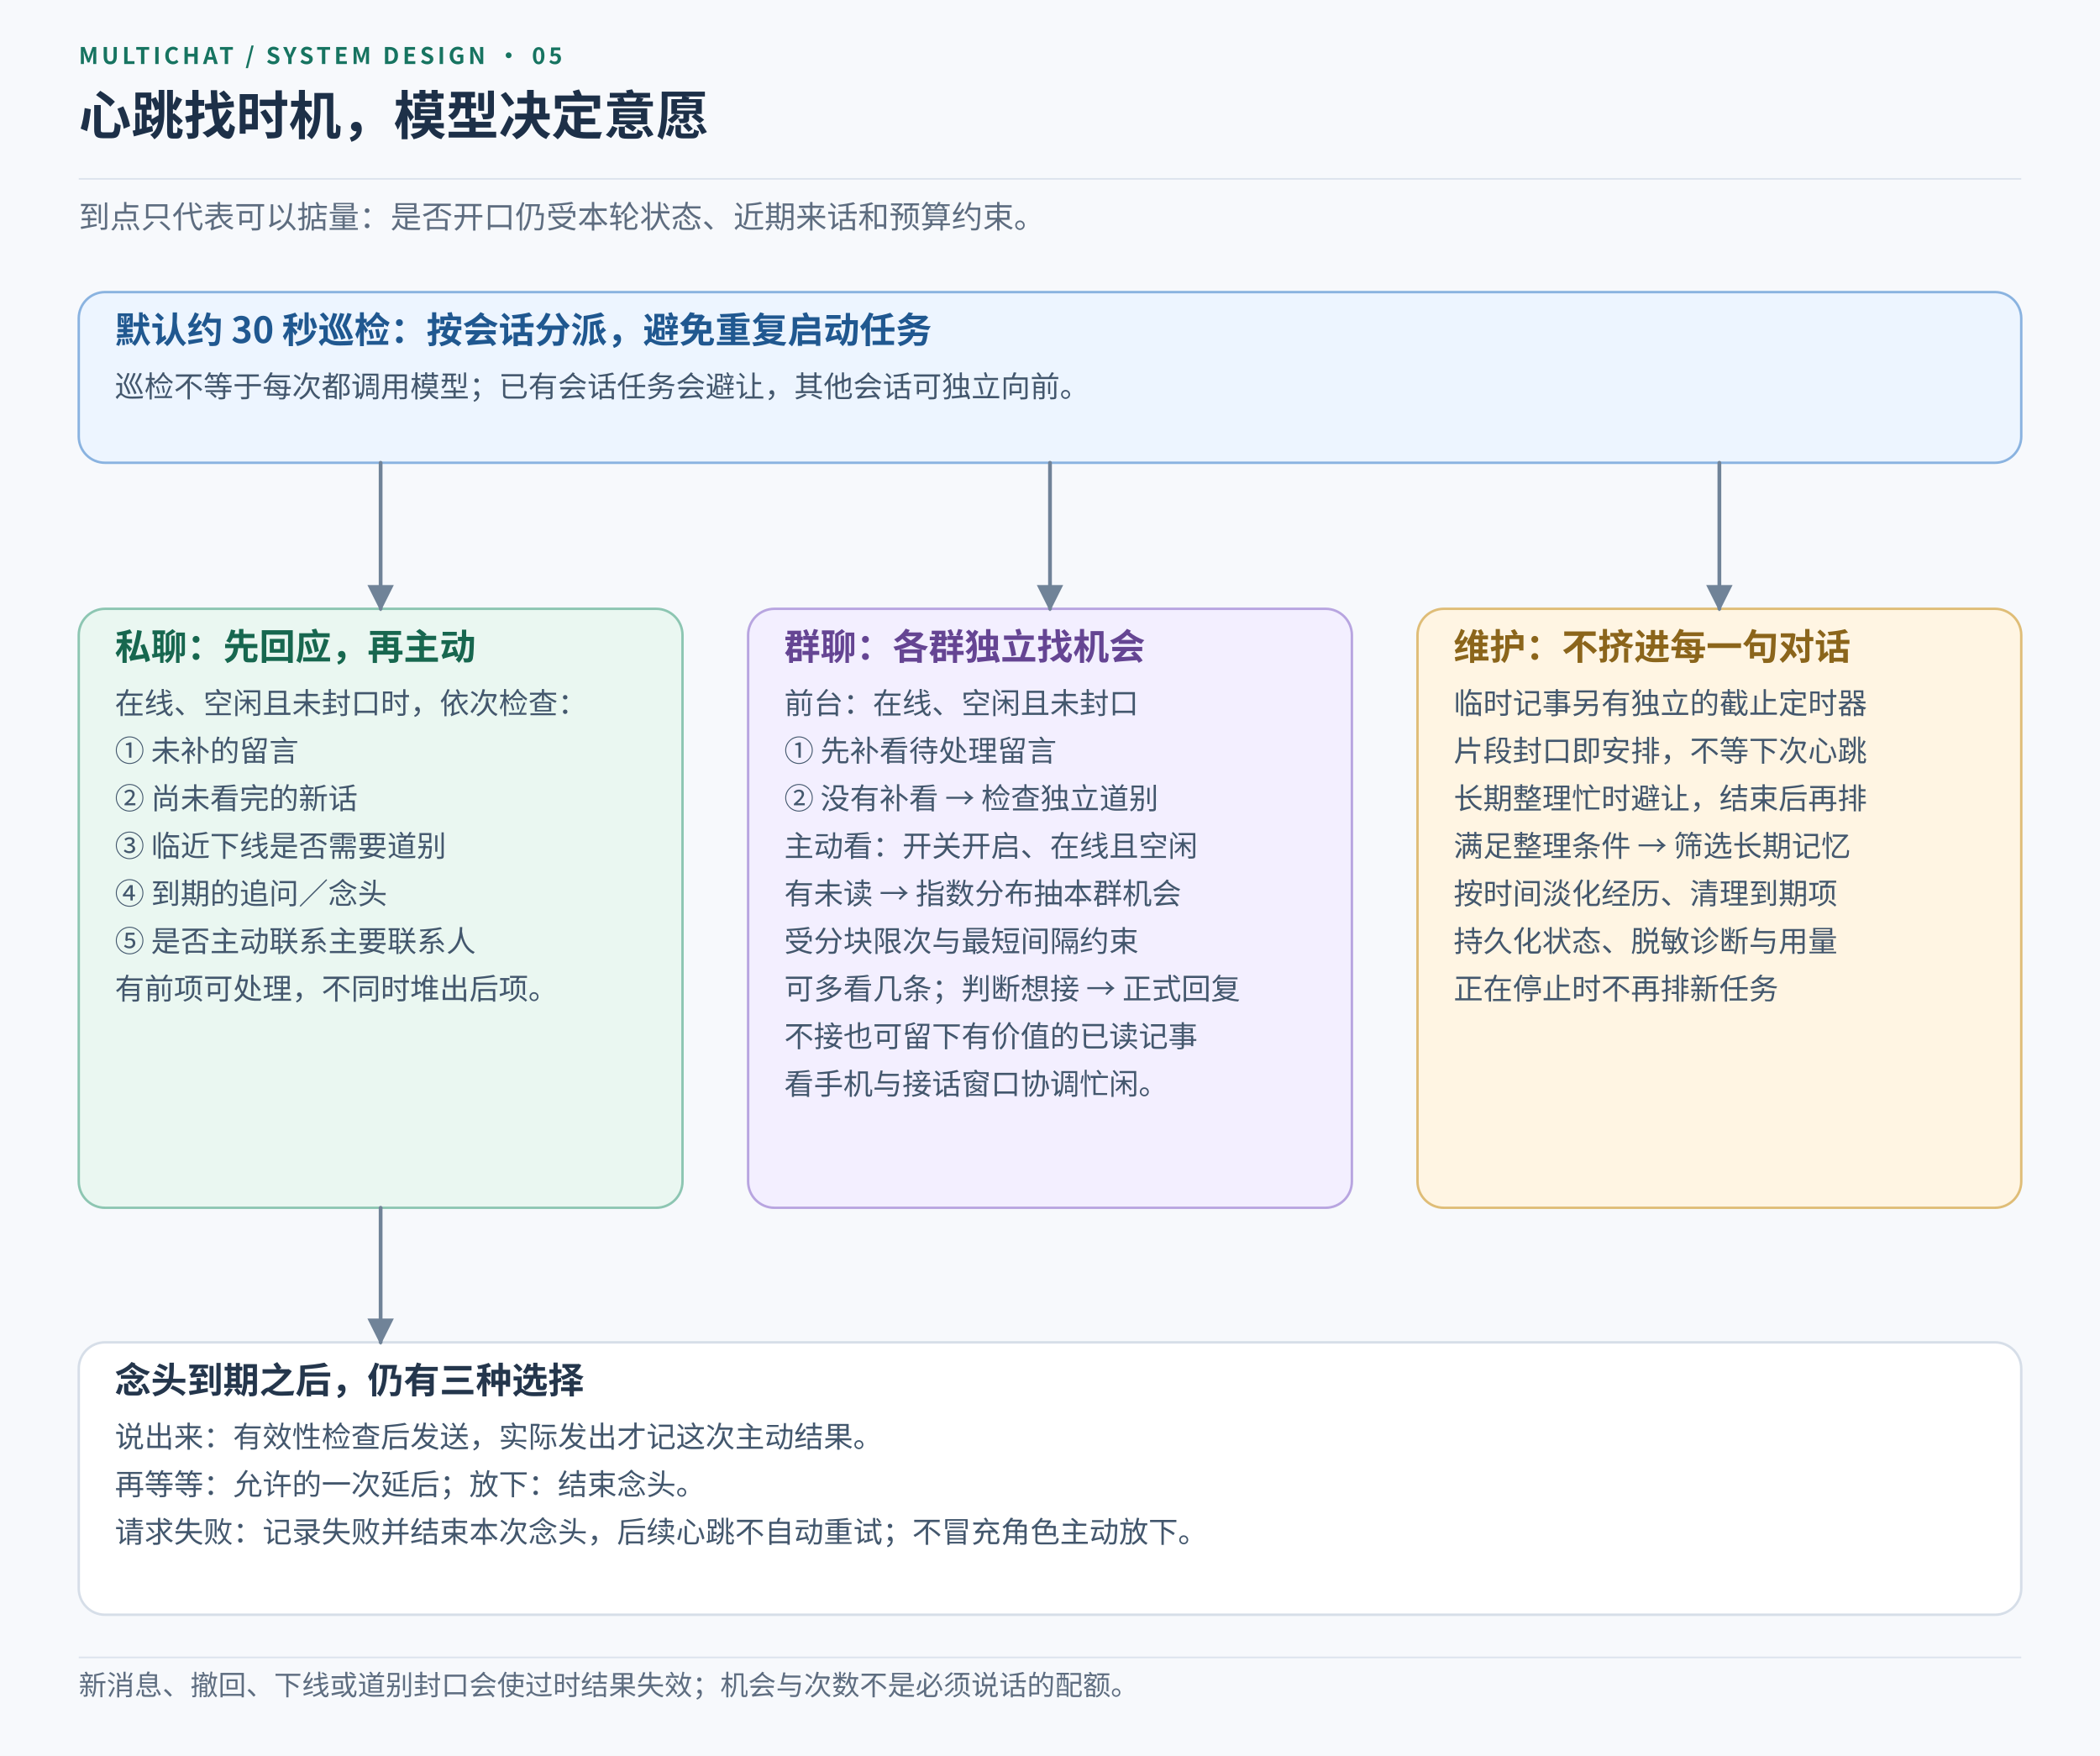
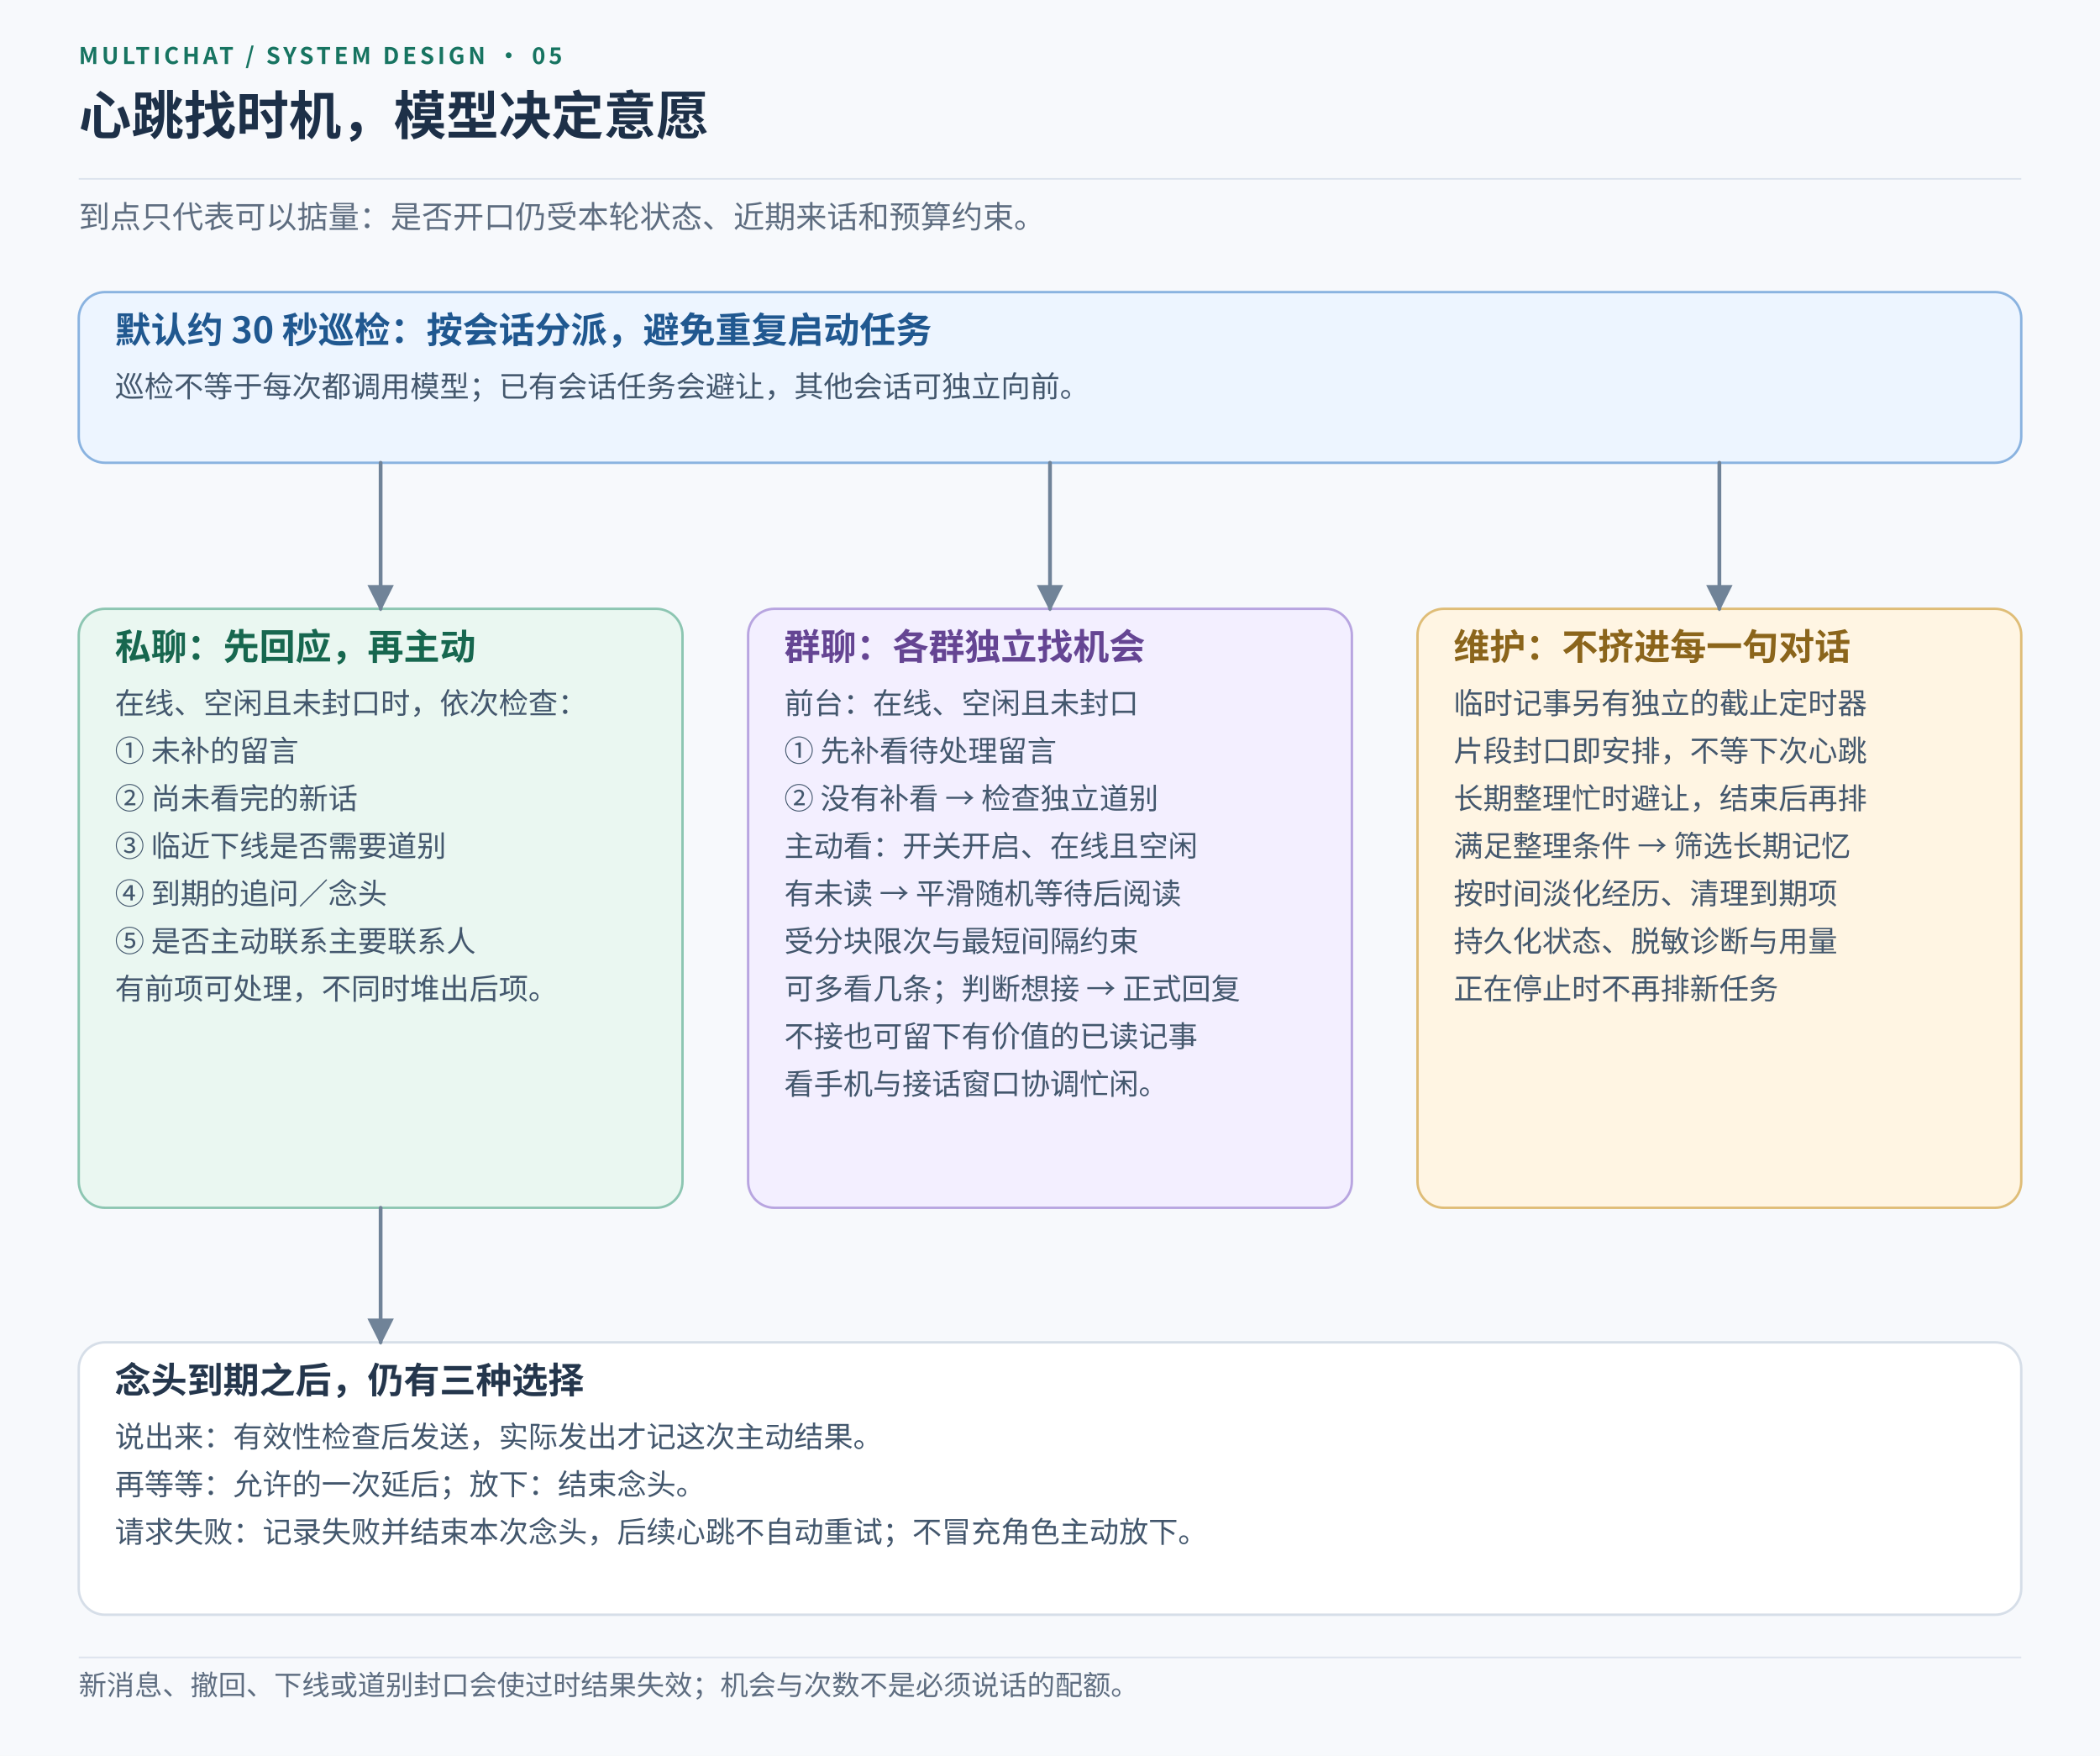
<svg xmlns="http://www.w3.org/2000/svg" width="1280" height="1070" viewBox="0 0 1280 1070" role="img" aria-labelledby="title desc">
  <defs>
    <marker id="arrow" viewBox="0 0 10 10" refX="9" refY="5" markerWidth="7" markerHeight="7" orient="auto-start-reverse">
      <path d="M 0 0 L 10 5 L 0 10 z" fill="#708398" />
    </marker>
  </defs>
  <style>text {font-family: "Microsoft YaHei", "PingFang SC", "Noto Sans CJK SC", sans-serif;} .edge {fill:none;stroke:#708398;stroke-width:2.3;stroke-linecap:round;stroke-linejoin:round;marker-end:url(#arrow);} .soft {fill:#5e6d80;} .label {font-size:17px;fill:#506174;} </style>
  <rect width="1280" height="1070" fill="#f7f9fc" />
  <path d="M 48 109 H 1232" stroke="#dce3ed" />
  <text x="48" y="39" font-size="14" font-weight="700" fill="#177461" letter-spacing="2">MULTICHAT / SYSTEM DESIGN · 05</text>
  <text x="48" y="82" font-size="32" font-weight="700" fill="#1d3048">心跳找时机，模型决定意愿</text>
  <text x="48" y="139" font-size="19" fill="#5e6d80">到点只代表可以掂量：是否开口仍受本轮状态、近期来话和预算约束。</text>
  <rect x="48" y="178" width="1184" height="104" rx="16" fill="#edf5ff" stroke="#8ab3e0" stroke-width="1.5" />
  <text x="70" y="209" font-size="22" font-weight="700" fill="#205890">默认约 30 秒巡检：按会话分派，避免重复启动任务</text>
  <text x="70" y="242" font-size="18" font-weight="400" fill="#43576d">巡检不等于每次都调用模型；已有会话任务会避让，其他会话可独立向前。</text>
  <rect x="48" y="371" width="368" height="365" rx="16" fill="#eaf7f1" stroke="#8dc6b2" stroke-width="1.5" />
  <text x="70" y="402" font-size="22" font-weight="700" fill="#17674f">私聊：先回应，再主动</text>
  <text x="70" y="435" font-size="18" font-weight="400" fill="#43576d">在线、空闲且未封口时，依次检查：</text>
  <text x="70" y="464" font-size="18" font-weight="400" fill="#43576d">① 未补的留言</text>
  <text x="70" y="493" font-size="18" font-weight="400" fill="#43576d">② 尚未看完的新话</text>
  <text x="70" y="522" font-size="18" font-weight="400" fill="#43576d">③ 临近下线是否需要道别</text>
  <text x="70" y="551" font-size="18" font-weight="400" fill="#43576d">④ 到期的追问／念头</text>
  <text x="70" y="580" font-size="18" font-weight="400" fill="#43576d">⑤ 是否主动联系主要联系人</text>
  <text x="70" y="609" font-size="18" font-weight="400" fill="#43576d">有前项可处理，不同时堆出后项。</text>
  <rect x="456" y="371" width="368" height="365" rx="16" fill="#f3efff" stroke="#b8a5e0" stroke-width="1.5" />
  <text x="478" y="402" font-size="22" font-weight="700" fill="#654593">群聊：各群独立找机会</text>
  <text x="478" y="435" font-size="18" font-weight="400" fill="#43576d">前台：在线、空闲且未封口</text>
  <text x="478" y="464" font-size="18" font-weight="400" fill="#43576d">① 先补看待处理留言</text>
  <text x="478" y="493" font-size="18" font-weight="400" fill="#43576d">② 没有补看 → 检查独立道别</text>
  <text x="478" y="522" font-size="18" font-weight="400" fill="#43576d">主动看：开关开启、在线且空闲</text>
-   <text x="478" y="551" font-size="18" font-weight="400" fill="#43576d">有未读 → 指数分布抽本群机会</text>
+   <text x="478" y="551" font-size="18" font-weight="400" fill="#43576d">有未读 → 平滑随机等待后阅读</text>
  <text x="478" y="580" font-size="18" font-weight="400" fill="#43576d">受分块限次与最短间隔约束</text>
  <text x="478" y="609" font-size="18" font-weight="400" fill="#43576d">可多看几条；判断想接 → 正式回复</text>
  <text x="478" y="638" font-size="18" font-weight="400" fill="#43576d">不接也可留下有价值的已读记事</text>
  <text x="478" y="667" font-size="18" font-weight="400" fill="#43576d">看手机与接话窗口协调忙闲。</text>
  <rect x="864" y="371" width="368" height="365" rx="16" fill="#fff5e3" stroke="#dfbd77" stroke-width="1.5" />
  <text x="886" y="402" font-size="22" font-weight="700" fill="#8b651b">维护：不挤进每一句对话</text>
  <text x="886" y="435" font-size="18" font-weight="400" fill="#43576d">临时记事另有独立的截止定时器</text>
  <text x="886" y="464" font-size="18" font-weight="400" fill="#43576d">片段封口即安排，不等下次心跳</text>
  <text x="886" y="493" font-size="18" font-weight="400" fill="#43576d">长期整理忙时避让，结束后再排</text>
  <text x="886" y="522" font-size="18" font-weight="400" fill="#43576d">满足整理条件 → 筛选长期记忆</text>
  <text x="886" y="551" font-size="18" font-weight="400" fill="#43576d">按时间淡化经历、清理到期项</text>
  <text x="886" y="580" font-size="18" font-weight="400" fill="#43576d">持久化状态、脱敏诊断与用量</text>
  <text x="886" y="609" font-size="18" font-weight="400" fill="#43576d">正在停止时不再排新任务</text>
  <path d="M 232 282 L 232 371" class="edge" />
  <path d="M 640 282 L 640 371" class="edge" />
  <path d="M 1048 282 L 1048 371" class="edge" />
  <rect x="48" y="818" width="1184" height="166" rx="16" fill="#ffffff" stroke="#d6dee8" stroke-width="1.5" />
  <text x="70" y="849" font-size="22" font-weight="700" fill="#24364c">念头到期之后，仍有三种选择</text>
  <text x="70" y="882" font-size="18" font-weight="400" fill="#43576d">说出来：有效性检查后发送，实际发出才记这次主动结果。</text>
  <text x="70" y="911" font-size="18" font-weight="400" fill="#43576d">再等等：允许的一次延后；放下：结束念头。</text>
  <text x="70" y="940" font-size="18" font-weight="400" fill="#43576d">请求失败：记录失败并结束本次念头，后续心跳不自动重试；不冒充角色主动放下。</text>
  <path d="M 232 736 L 232 818" class="edge" />
  <path d="M 48 1010 H 1232" stroke="#dce3ed" />
  <text x="48" y="1033" font-size="17" font-weight="400" fill="#5e6d80">新消息、撤回、下线或道别封口会使过时结果失效；机会与次数不是必须说话的配额。</text>
</svg>
